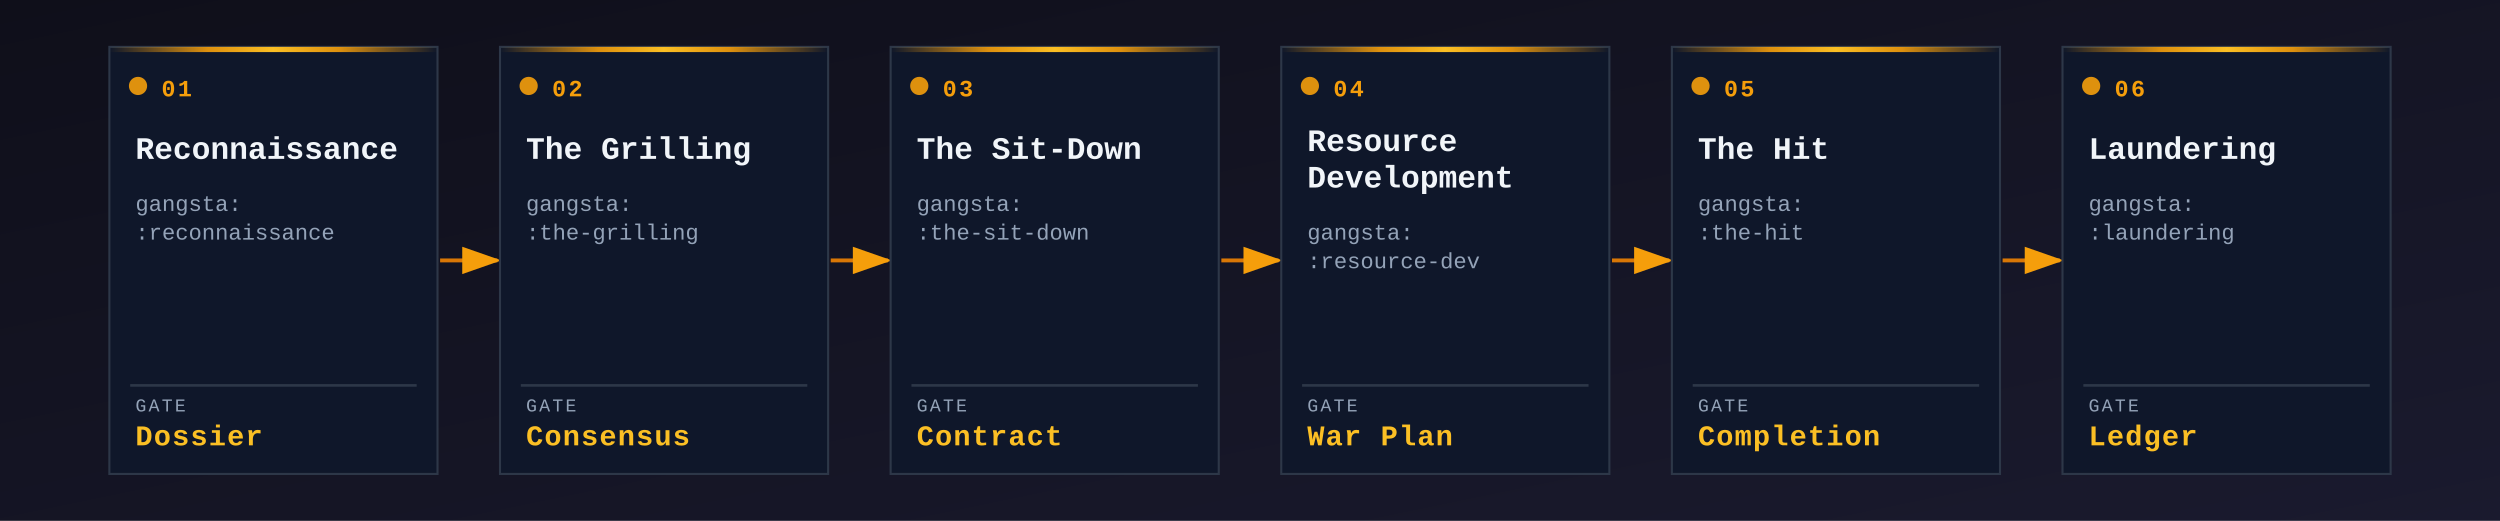
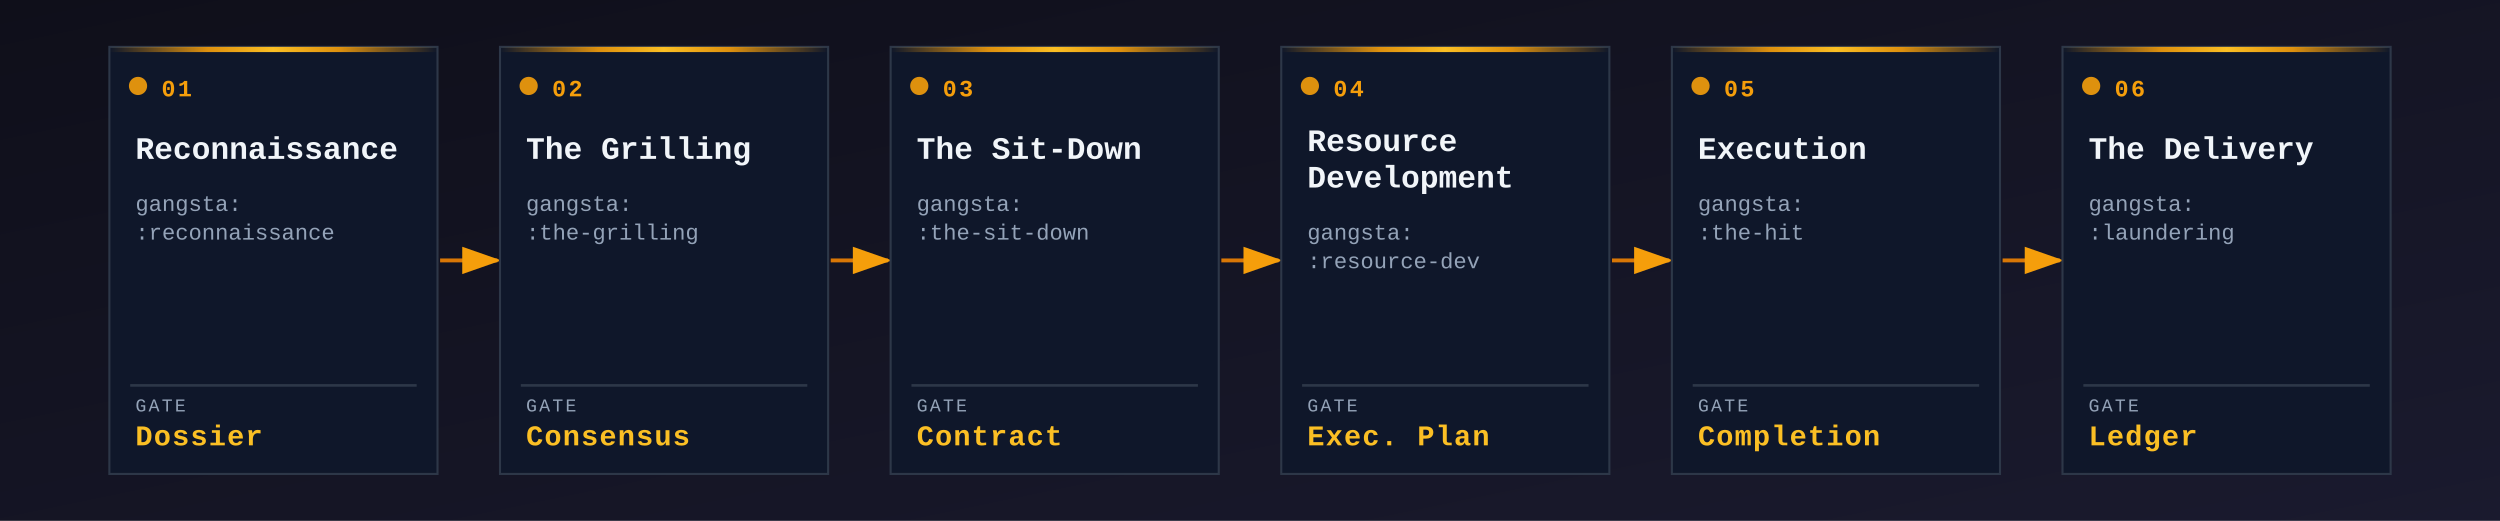
<svg xmlns="http://www.w3.org/2000/svg" viewBox="0 0 960 200" width="100%">
  <style>text{font-family:"SF Mono","Fira Code",Menlo,"Courier New",monospace}</style>
  <defs>
    <linearGradient id="pf-bg" x1="0%" y1="0%" x2="100%" y2="100%">
      <stop offset="0%" stop-color="#0f0f1a" />
      <stop offset="100%" stop-color="#1a1a2e" />
    </linearGradient>
    <linearGradient id="pf-gl" x1="0%" y1="0%" x2="100%" y2="0%">
      <stop offset="0%" stop-color="#f59e0b" stop-opacity="0" />
      <stop offset="30%" stop-color="#f59e0b" stop-opacity="0.9" />
      <stop offset="50%" stop-color="#fbbf24" stop-opacity="1" />
      <stop offset="70%" stop-color="#f59e0b" stop-opacity="0.9" />
      <stop offset="100%" stop-color="#f59e0b" stop-opacity="0" />
    </linearGradient>
    <marker id="pf-arr" markerWidth="10" markerHeight="7" refX="9" refY="3.5" orient="auto">
      <polygon points="0 0, 10 3.5, 0 7" fill="#f59e0b" />
    </marker>
  </defs>
  <rect width="960" height="200" fill="url(#pf-bg)" />
  <rect x="42" y="18" width="126" height="164" fill="#0f172a" stroke="#2d3748" stroke-width="0.8" />
  <rect x="42" y="18" width="126" height="2" fill="url(#pf-gl)" />
  <circle cx="53" cy="33" r="3.5" fill="#f59e0b" opacity="0.9" />
  <text x="62" y="37" font-size="9" fill="#f59e0b" font-weight="700" letter-spacing="0.1em">01</text>
  <text x="52" y="61" font-size="12" fill="#f1f5f9" font-weight="700" font-family="-apple-system,BlinkMacSystemFont,'Segoe UI',sans-serif">Reconnaissance</text>
  <text x="52" y="81" font-size="8.5" fill="#94a3b8">gangsta:</text>
  <text x="52" y="92" font-size="8.5" fill="#94a3b8">:reconnaissance</text>
  <line x1="50" y1="148" x2="160" y2="148" stroke="#2d3748" stroke-width="1" />
  <text x="52" y="158" font-size="7" fill="#94a3b8" letter-spacing="0.12em">GATE</text>
  <text x="52" y="171" font-size="11" fill="#fbbf24" font-weight="600" letter-spacing="0.04em">Dossier</text>
  <line x1="169" y1="100" x2="191" y2="100" stroke="#d97706" stroke-width="1.5" marker-end="url(#pf-arr)" />
  <rect x="192" y="18" width="126" height="164" fill="#0f172a" stroke="#2d3748" stroke-width="0.8" />
  <rect x="192" y="18" width="126" height="2" fill="url(#pf-gl)" />
  <circle cx="203" cy="33" r="3.5" fill="#f59e0b" opacity="0.9" />
  <text x="212" y="37" font-size="9" fill="#f59e0b" font-weight="700" letter-spacing="0.1em">02</text>
  <text x="202" y="61" font-size="12" fill="#f1f5f9" font-weight="700" font-family="-apple-system,BlinkMacSystemFont,'Segoe UI',sans-serif">The Grilling</text>
  <text x="202" y="81" font-size="8.5" fill="#94a3b8">gangsta:</text>
  <text x="202" y="92" font-size="8.5" fill="#94a3b8">:the-grilling</text>
  <line x1="200" y1="148" x2="310" y2="148" stroke="#2d3748" stroke-width="1" />
  <text x="202" y="158" font-size="7" fill="#94a3b8" letter-spacing="0.12em">GATE</text>
  <text x="202" y="171" font-size="11" fill="#fbbf24" font-weight="600" letter-spacing="0.04em">Consensus</text>
  <line x1="319" y1="100" x2="341" y2="100" stroke="#d97706" stroke-width="1.5" marker-end="url(#pf-arr)" />
  <rect x="342" y="18" width="126" height="164" fill="#0f172a" stroke="#2d3748" stroke-width="0.8" />
  <rect x="342" y="18" width="126" height="2" fill="url(#pf-gl)" />
  <circle cx="353" cy="33" r="3.5" fill="#f59e0b" opacity="0.9" />
  <text x="362" y="37" font-size="9" fill="#f59e0b" font-weight="700" letter-spacing="0.1em">03</text>
  <text x="352" y="61" font-size="12" fill="#f1f5f9" font-weight="700" font-family="-apple-system,BlinkMacSystemFont,'Segoe UI',sans-serif">The Sit-Down</text>
  <text x="352" y="81" font-size="8.5" fill="#94a3b8">gangsta:</text>
  <text x="352" y="92" font-size="8.5" fill="#94a3b8">:the-sit-down</text>
  <line x1="350" y1="148" x2="460" y2="148" stroke="#2d3748" stroke-width="1" />
  <text x="352" y="158" font-size="7" fill="#94a3b8" letter-spacing="0.12em">GATE</text>
  <text x="352" y="171" font-size="11" fill="#fbbf24" font-weight="600" letter-spacing="0.04em">Contract</text>
  <line x1="469" y1="100" x2="491" y2="100" stroke="#d97706" stroke-width="1.5" marker-end="url(#pf-arr)" />
  <rect x="492" y="18" width="126" height="164" fill="#0f172a" stroke="#2d3748" stroke-width="0.8" />
  <rect x="492" y="18" width="126" height="2" fill="url(#pf-gl)" />
  <circle cx="503" cy="33" r="3.5" fill="#f59e0b" opacity="0.9" />
  <text x="512" y="37" font-size="9" fill="#f59e0b" font-weight="700" letter-spacing="0.1em">04</text>
  <text x="502" y="58" font-size="12" fill="#f1f5f9" font-weight="700" font-family="-apple-system,BlinkMacSystemFont,'Segoe UI',sans-serif">Resource</text>
  <text x="502" y="72" font-size="12" fill="#f1f5f9" font-weight="700" font-family="-apple-system,BlinkMacSystemFont,'Segoe UI',sans-serif">Development</text>
  <text x="502" y="92" font-size="8.5" fill="#94a3b8">gangsta:</text>
  <text x="502" y="103" font-size="8.5" fill="#94a3b8">:resource-dev</text>
  <line x1="500" y1="148" x2="610" y2="148" stroke="#2d3748" stroke-width="1" />
  <text x="502" y="158" font-size="7" fill="#94a3b8" letter-spacing="0.12em">GATE</text>
-   <text x="502" y="171" font-size="11" fill="#fbbf24" font-weight="600" letter-spacing="0.04em">War Plan</text>
+   <text x="502" y="171" font-size="11" fill="#fbbf24" font-weight="600" letter-spacing="0.04em">Exec. Plan</text>
  <line x1="619" y1="100" x2="641" y2="100" stroke="#d97706" stroke-width="1.5" marker-end="url(#pf-arr)" />
  <rect x="642" y="18" width="126" height="164" fill="#0f172a" stroke="#2d3748" stroke-width="0.8" />
  <rect x="642" y="18" width="126" height="2" fill="url(#pf-gl)" />
  <circle cx="653" cy="33" r="3.5" fill="#f59e0b" opacity="0.9" />
  <text x="662" y="37" font-size="9" fill="#f59e0b" font-weight="700" letter-spacing="0.1em">05</text>
-   <text x="652" y="61" font-size="12" fill="#f1f5f9" font-weight="700" font-family="-apple-system,BlinkMacSystemFont,'Segoe UI',sans-serif">The Hit</text>
+   <text x="652" y="61" font-size="12" fill="#f1f5f9" font-weight="700" font-family="-apple-system,BlinkMacSystemFont,'Segoe UI',sans-serif">Execution</text>
  <text x="652" y="81" font-size="8.5" fill="#94a3b8">gangsta:</text>
  <text x="652" y="92" font-size="8.5" fill="#94a3b8">:the-hit</text>
  <line x1="650" y1="148" x2="760" y2="148" stroke="#2d3748" stroke-width="1" />
  <text x="652" y="158" font-size="7" fill="#94a3b8" letter-spacing="0.12em">GATE</text>
  <text x="652" y="171" font-size="11" fill="#fbbf24" font-weight="600" letter-spacing="0.04em">Completion</text>
  <line x1="769" y1="100" x2="791" y2="100" stroke="#d97706" stroke-width="1.5" marker-end="url(#pf-arr)" />
  <rect x="792" y="18" width="126" height="164" fill="#0f172a" stroke="#2d3748" stroke-width="0.8" />
  <rect x="792" y="18" width="126" height="2" fill="url(#pf-gl)" />
  <circle cx="803" cy="33" r="3.5" fill="#f59e0b" opacity="0.9" />
  <text x="812" y="37" font-size="9" fill="#f59e0b" font-weight="700" letter-spacing="0.1em">06</text>
-   <text x="802" y="61" font-size="12" fill="#f1f5f9" font-weight="700" font-family="-apple-system,BlinkMacSystemFont,'Segoe UI',sans-serif">Laundering</text>
+   <text x="802" y="61" font-size="12" fill="#f1f5f9" font-weight="700" font-family="-apple-system,BlinkMacSystemFont,'Segoe UI',sans-serif">The Delivery</text>
  <text x="802" y="81" font-size="8.5" fill="#94a3b8">gangsta:</text>
  <text x="802" y="92" font-size="8.5" fill="#94a3b8">:laundering</text>
  <line x1="800" y1="148" x2="910" y2="148" stroke="#2d3748" stroke-width="1" />
  <text x="802" y="158" font-size="7" fill="#94a3b8" letter-spacing="0.12em">GATE</text>
  <text x="802" y="171" font-size="11" fill="#fbbf24" font-weight="600" letter-spacing="0.04em">Ledger</text>
</svg>
